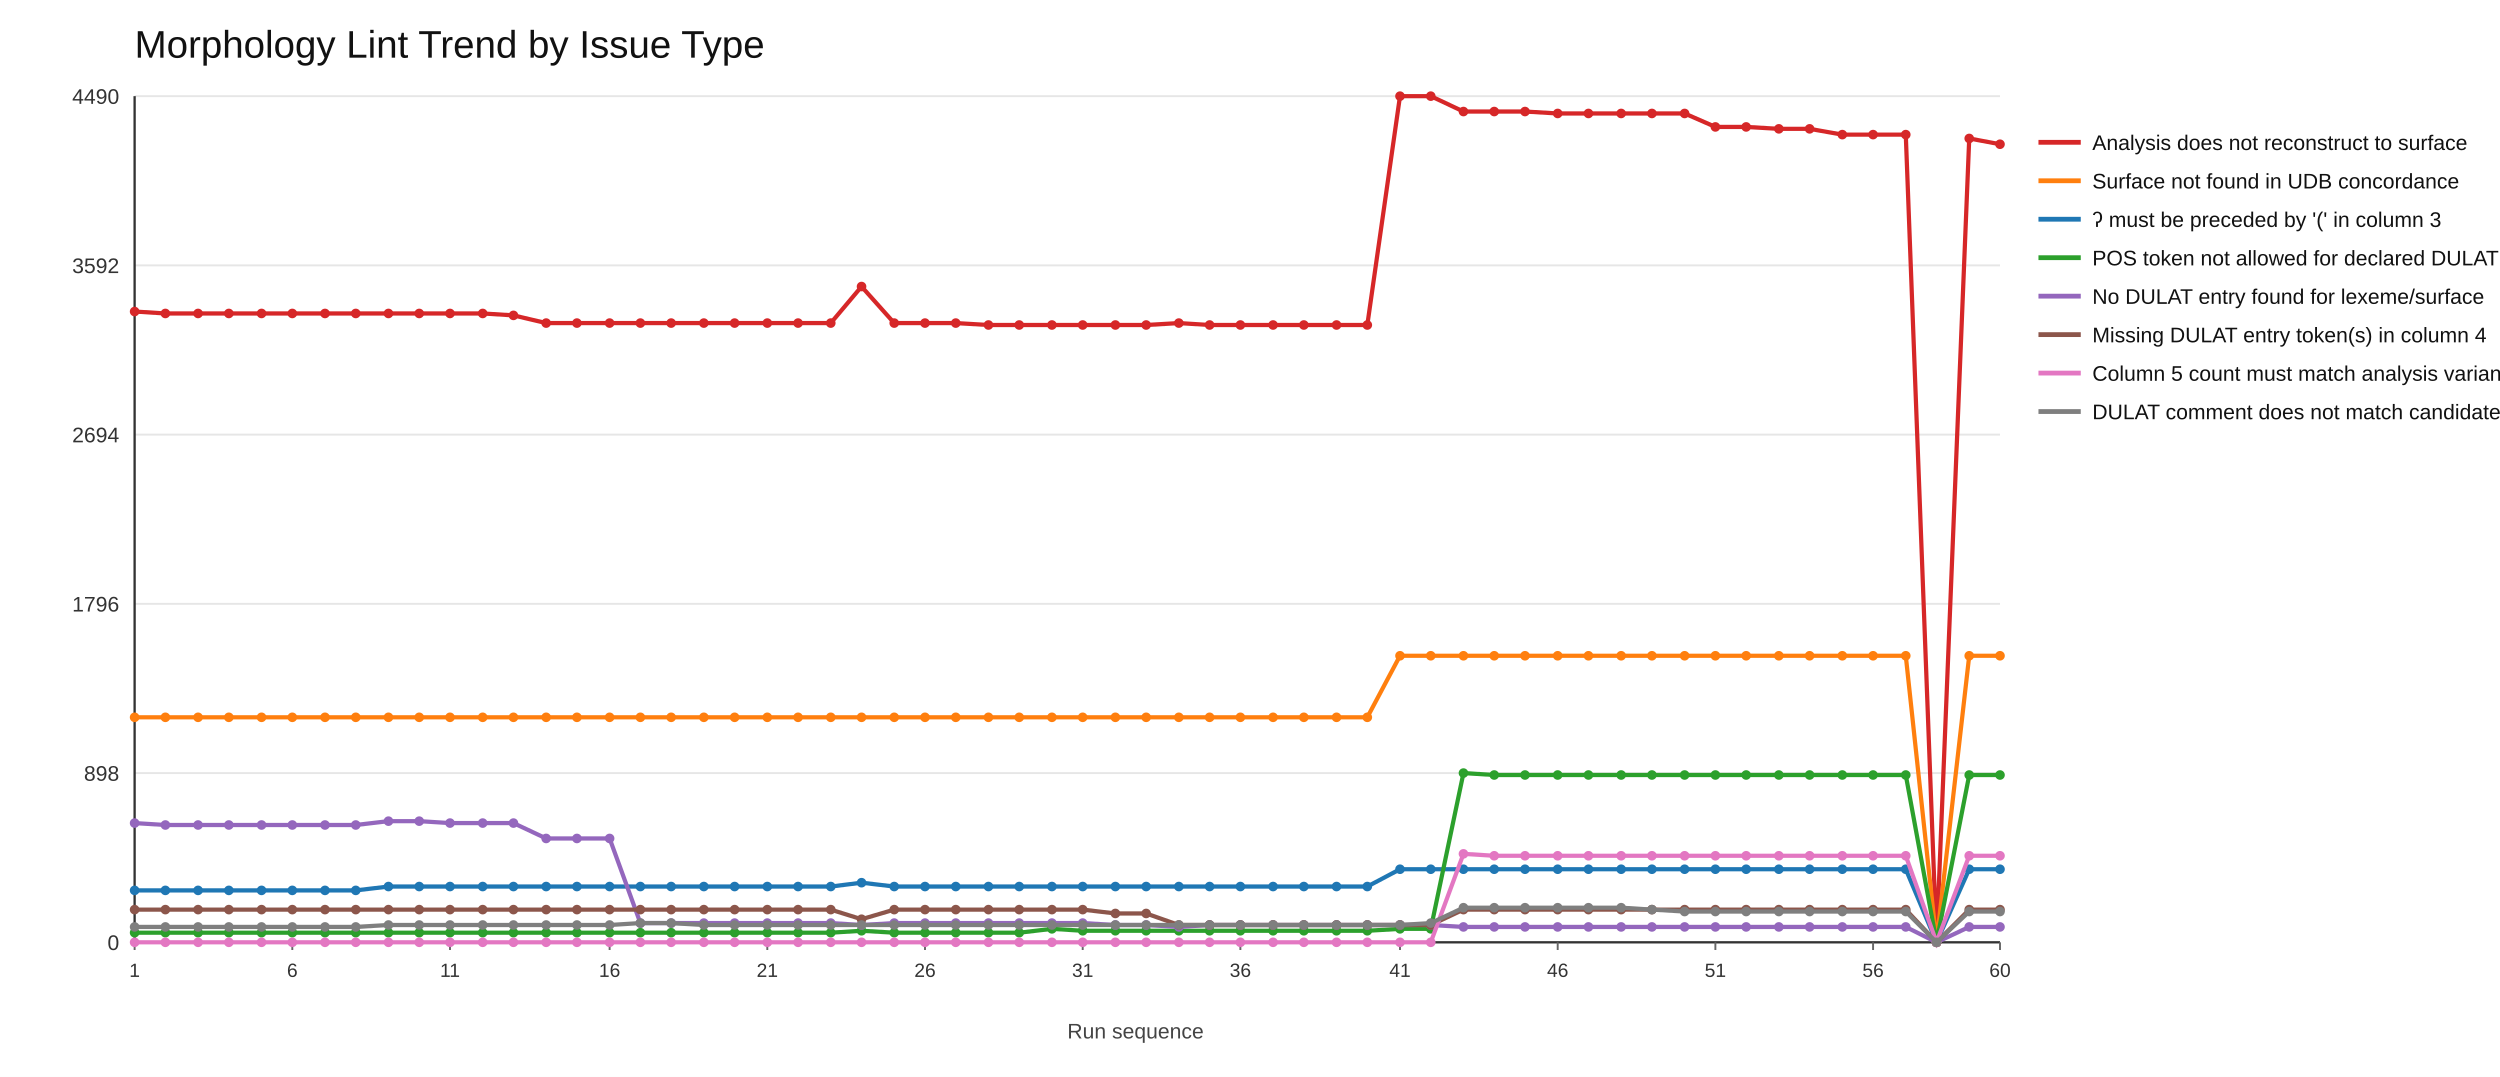
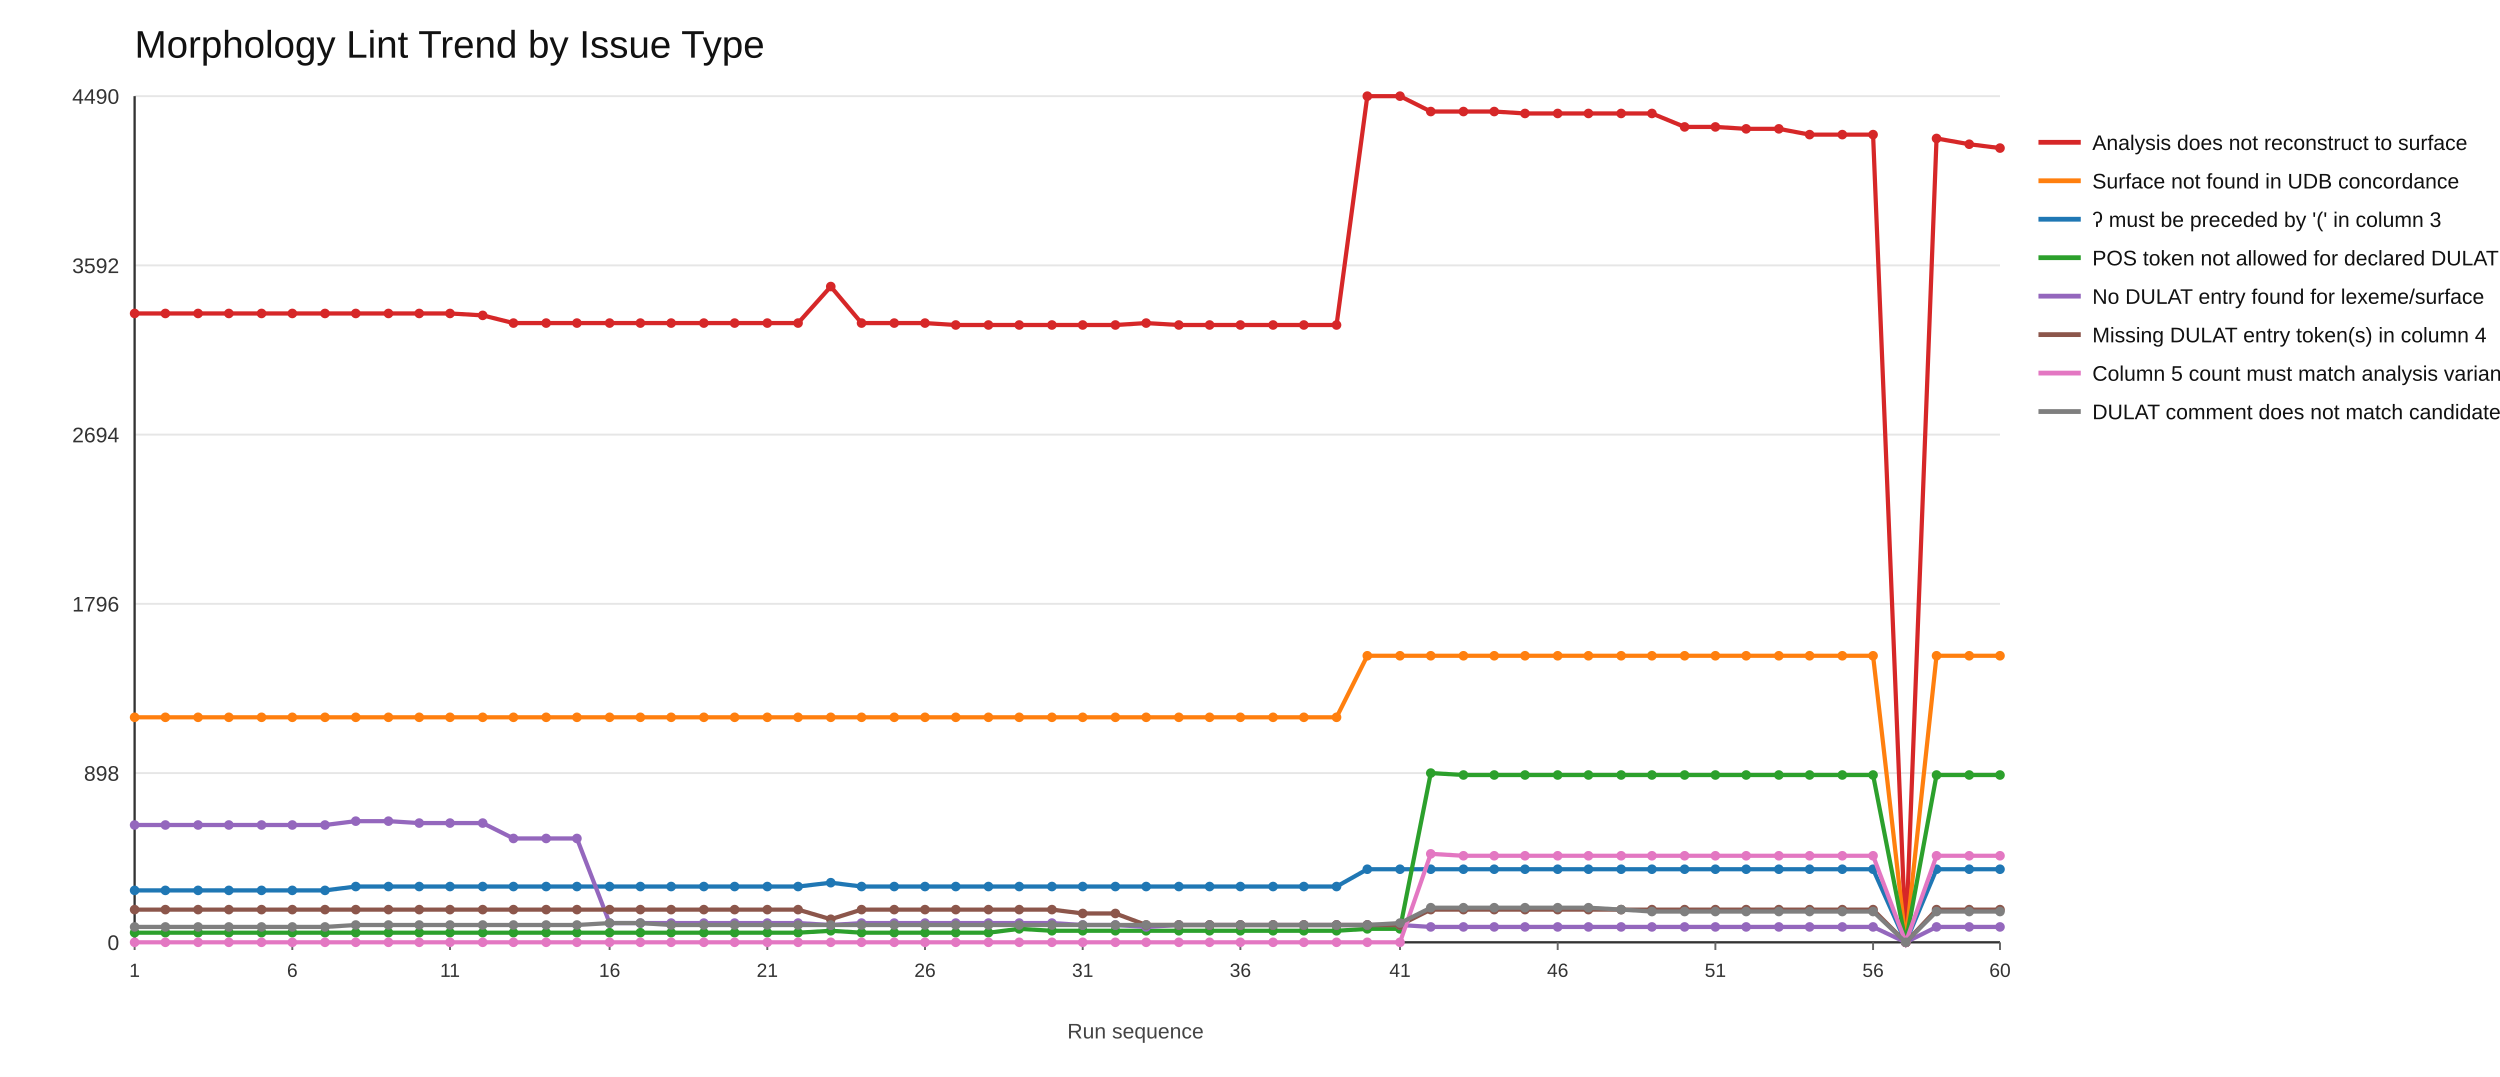
<svg xmlns="http://www.w3.org/2000/svg" width="1300" height="560">
  <rect x="0" y="0" width="1300" height="560" fill="#ffffff" />
  <text x="70" y="30" font-size="20" font-family="Arial" fill="#111">Morphology Lint Trend by Issue Type</text>
  <line x1="70" y1="490" x2="1040" y2="490" stroke="#e6e6e6" stroke-width="1" />
  <text x="62" y="494" font-size="11" font-family="Arial" fill="#333" text-anchor="end">0</text>
  <line x1="70" y1="402" x2="1040" y2="402" stroke="#e6e6e6" stroke-width="1" />
  <text x="62" y="406" font-size="11" font-family="Arial" fill="#333" text-anchor="end">898</text>
  <line x1="70" y1="314" x2="1040" y2="314" stroke="#e6e6e6" stroke-width="1" />
  <text x="62" y="318" font-size="11" font-family="Arial" fill="#333" text-anchor="end">1796</text>
  <line x1="70" y1="226" x2="1040" y2="226" stroke="#e6e6e6" stroke-width="1" />
  <text x="62" y="230" font-size="11" font-family="Arial" fill="#333" text-anchor="end">2694</text>
  <line x1="70" y1="138" x2="1040" y2="138" stroke="#e6e6e6" stroke-width="1" />
  <text x="62" y="142" font-size="11" font-family="Arial" fill="#333" text-anchor="end">3592</text>
  <line x1="70" y1="50" x2="1040" y2="50" stroke="#e6e6e6" stroke-width="1" />
  <text x="62" y="54" font-size="11" font-family="Arial" fill="#333" text-anchor="end">4490</text>
  <line x1="70" y1="490" x2="1040" y2="490" stroke="#333" stroke-width="1.2" />
  <line x1="70" y1="50" x2="70" y2="490" stroke="#333" stroke-width="1.2" />
  <line x1="70" y1="490" x2="70" y2="494" stroke="#666" stroke-width="1" />
  <text x="70" y="508" font-size="10" font-family="Arial" fill="#333" text-anchor="middle">1</text>
  <line x1="152" y1="490" x2="152" y2="494" stroke="#666" stroke-width="1" />
  <text x="152" y="508" font-size="10" font-family="Arial" fill="#333" text-anchor="middle">6</text>
  <line x1="234" y1="490" x2="234" y2="494" stroke="#666" stroke-width="1" />
  <text x="234" y="508" font-size="10" font-family="Arial" fill="#333" text-anchor="middle">11</text>
  <line x1="317" y1="490" x2="317" y2="494" stroke="#666" stroke-width="1" />
  <text x="317" y="508" font-size="10" font-family="Arial" fill="#333" text-anchor="middle">16</text>
  <line x1="399" y1="490" x2="399" y2="494" stroke="#666" stroke-width="1" />
  <text x="399" y="508" font-size="10" font-family="Arial" fill="#333" text-anchor="middle">21</text>
  <line x1="481" y1="490" x2="481" y2="494" stroke="#666" stroke-width="1" />
  <text x="481" y="508" font-size="10" font-family="Arial" fill="#333" text-anchor="middle">26</text>
  <line x1="563" y1="490" x2="563" y2="494" stroke="#666" stroke-width="1" />
  <text x="563" y="508" font-size="10" font-family="Arial" fill="#333" text-anchor="middle">31</text>
  <line x1="645" y1="490" x2="645" y2="494" stroke="#666" stroke-width="1" />
  <text x="645" y="508" font-size="10" font-family="Arial" fill="#333" text-anchor="middle">36</text>
  <line x1="728" y1="490" x2="728" y2="494" stroke="#666" stroke-width="1" />
  <text x="728" y="508" font-size="10" font-family="Arial" fill="#333" text-anchor="middle">41</text>
  <line x1="810" y1="490" x2="810" y2="494" stroke="#666" stroke-width="1" />
  <text x="810" y="508" font-size="10" font-family="Arial" fill="#333" text-anchor="middle">46</text>
  <line x1="892" y1="490" x2="892" y2="494" stroke="#666" stroke-width="1" />
  <text x="892" y="508" font-size="10" font-family="Arial" fill="#333" text-anchor="middle">51</text>
  <line x1="974" y1="490" x2="974" y2="494" stroke="#666" stroke-width="1" />
  <text x="974" y="508" font-size="10" font-family="Arial" fill="#333" text-anchor="middle">56</text>
  <line x1="1040" y1="490" x2="1040" y2="494" stroke="#666" stroke-width="1" />
  <text x="1040" y="508" font-size="10" font-family="Arial" fill="#333" text-anchor="middle">60</text>
-   <polyline fill="none" stroke="#d62728" stroke-width="2.2" points="70,162 86,163 103,163 119,163 136,163 152,163 169,163 185,163 202,163 218,163 234,163 251,163 267,164 284,168 300,168 317,168 333,168 349,168 366,168 382,168 399,168 415,168 432,168 448,149 465,168 481,168 497,168 514,169 530,169 547,169 563,169 580,169 596,169 613,168 629,169 645,169 662,169 678,169 695,169 711,169 728,50 744,50 761,58 777,58 793,58 810,59 826,59 843,59 859,59 876,59 892,66 908,66 925,67 941,67 958,70 974,70 991,70 1007,490 1024,72 1040,75" />
-   <circle cx="70" cy="162" r="2.5" fill="#d62728" />
+   <polyline fill="none" stroke="#d62728" stroke-width="2.2" points="70,163 86,163 103,163 119,163 136,163 152,163 169,163 185,163 202,163 218,163 234,163 251,164 267,168 284,168 300,168 317,168 333,168 349,168 366,168 382,168 399,168 415,168 432,149 448,168 465,168 481,168 497,169 514,169 530,169 547,169 563,169 580,169 596,168 613,169 629,169 645,169 662,169 678,169 695,169 711,50 728,50 744,58 761,58 777,58 793,59 810,59 826,59 843,59 859,59 876,66 892,66 908,67 925,67 941,70 958,70 974,70 991,490 1007,72 1024,75 1040,77" />
+   <circle cx="70" cy="163" r="2.5" fill="#d62728" />
  <circle cx="86" cy="163" r="2.5" fill="#d62728" />
  <circle cx="103" cy="163" r="2.5" fill="#d62728" />
  <circle cx="119" cy="163" r="2.5" fill="#d62728" />
  <circle cx="136" cy="163" r="2.5" fill="#d62728" />
  <circle cx="152" cy="163" r="2.5" fill="#d62728" />
  <circle cx="169" cy="163" r="2.5" fill="#d62728" />
  <circle cx="185" cy="163" r="2.5" fill="#d62728" />
  <circle cx="202" cy="163" r="2.5" fill="#d62728" />
  <circle cx="218" cy="163" r="2.5" fill="#d62728" />
  <circle cx="234" cy="163" r="2.5" fill="#d62728" />
-   <circle cx="251" cy="163" r="2.5" fill="#d62728" />
-   <circle cx="267" cy="164" r="2.5" fill="#d62728" />
+   <circle cx="251" cy="164" r="2.5" fill="#d62728" />
+   <circle cx="267" cy="168" r="2.5" fill="#d62728" />
  <circle cx="284" cy="168" r="2.5" fill="#d62728" />
  <circle cx="300" cy="168" r="2.5" fill="#d62728" />
  <circle cx="317" cy="168" r="2.5" fill="#d62728" />
  <circle cx="333" cy="168" r="2.5" fill="#d62728" />
  <circle cx="349" cy="168" r="2.5" fill="#d62728" />
  <circle cx="366" cy="168" r="2.5" fill="#d62728" />
  <circle cx="382" cy="168" r="2.5" fill="#d62728" />
  <circle cx="399" cy="168" r="2.5" fill="#d62728" />
  <circle cx="415" cy="168" r="2.5" fill="#d62728" />
-   <circle cx="432" cy="168" r="2.5" fill="#d62728" />
-   <circle cx="448" cy="149" r="2.5" fill="#d62728" />
+   <circle cx="432" cy="149" r="2.5" fill="#d62728" />
+   <circle cx="448" cy="168" r="2.5" fill="#d62728" />
  <circle cx="465" cy="168" r="2.5" fill="#d62728" />
  <circle cx="481" cy="168" r="2.5" fill="#d62728" />
-   <circle cx="497" cy="168" r="2.5" fill="#d62728" />
+   <circle cx="497" cy="169" r="2.5" fill="#d62728" />
  <circle cx="514" cy="169" r="2.5" fill="#d62728" />
  <circle cx="530" cy="169" r="2.5" fill="#d62728" />
  <circle cx="547" cy="169" r="2.5" fill="#d62728" />
  <circle cx="563" cy="169" r="2.5" fill="#d62728" />
  <circle cx="580" cy="169" r="2.5" fill="#d62728" />
-   <circle cx="596" cy="169" r="2.5" fill="#d62728" />
-   <circle cx="613" cy="168" r="2.5" fill="#d62728" />
+   <circle cx="596" cy="168" r="2.5" fill="#d62728" />
+   <circle cx="613" cy="169" r="2.5" fill="#d62728" />
  <circle cx="629" cy="169" r="2.5" fill="#d62728" />
  <circle cx="645" cy="169" r="2.5" fill="#d62728" />
  <circle cx="662" cy="169" r="2.5" fill="#d62728" />
  <circle cx="678" cy="169" r="2.5" fill="#d62728" />
  <circle cx="695" cy="169" r="2.5" fill="#d62728" />
-   <circle cx="711" cy="169" r="2.5" fill="#d62728" />
+   <circle cx="711" cy="50" r="2.5" fill="#d62728" />
  <circle cx="728" cy="50" r="2.5" fill="#d62728" />
-   <circle cx="744" cy="50" r="2.5" fill="#d62728" />
+   <circle cx="744" cy="58" r="2.5" fill="#d62728" />
  <circle cx="761" cy="58" r="2.5" fill="#d62728" />
  <circle cx="777" cy="58" r="2.5" fill="#d62728" />
-   <circle cx="793" cy="58" r="2.5" fill="#d62728" />
+   <circle cx="793" cy="59" r="2.5" fill="#d62728" />
  <circle cx="810" cy="59" r="2.5" fill="#d62728" />
  <circle cx="826" cy="59" r="2.5" fill="#d62728" />
  <circle cx="843" cy="59" r="2.5" fill="#d62728" />
  <circle cx="859" cy="59" r="2.5" fill="#d62728" />
-   <circle cx="876" cy="59" r="2.5" fill="#d62728" />
+   <circle cx="876" cy="66" r="2.5" fill="#d62728" />
  <circle cx="892" cy="66" r="2.5" fill="#d62728" />
-   <circle cx="908" cy="66" r="2.5" fill="#d62728" />
+   <circle cx="908" cy="67" r="2.5" fill="#d62728" />
  <circle cx="925" cy="67" r="2.5" fill="#d62728" />
-   <circle cx="941" cy="67" r="2.5" fill="#d62728" />
+   <circle cx="941" cy="70" r="2.5" fill="#d62728" />
  <circle cx="958" cy="70" r="2.5" fill="#d62728" />
  <circle cx="974" cy="70" r="2.5" fill="#d62728" />
-   <circle cx="991" cy="70" r="2.5" fill="#d62728" />
-   <circle cx="1007" cy="490" r="2.5" fill="#d62728" />
-   <circle cx="1024" cy="72" r="2.5" fill="#d62728" />
-   <circle cx="1040" cy="75" r="2.5" fill="#d62728" />
+   <circle cx="991" cy="490" r="2.5" fill="#d62728" />
+   <circle cx="1007" cy="72" r="2.5" fill="#d62728" />
+   <circle cx="1024" cy="75" r="2.5" fill="#d62728" />
+   <circle cx="1040" cy="77" r="2.5" fill="#d62728" />
  <line x1="1060" y1="74" x2="1082" y2="74" stroke="#d62728" stroke-width="2.5" />
  <text x="1088" y="78" font-size="11" font-family="Arial" fill="#111">Analysis does not reconstruct to surface</text>
-   <polyline fill="none" stroke="#ff7f0e" stroke-width="2.2" points="70,373 86,373 103,373 119,373 136,373 152,373 169,373 185,373 202,373 218,373 234,373 251,373 267,373 284,373 300,373 317,373 333,373 349,373 366,373 382,373 399,373 415,373 432,373 448,373 465,373 481,373 497,373 514,373 530,373 547,373 563,373 580,373 596,373 613,373 629,373 645,373 662,373 678,373 695,373 711,373 728,341 744,341 761,341 777,341 793,341 810,341 826,341 843,341 859,341 876,341 892,341 908,341 925,341 941,341 958,341 974,341 991,341 1007,490 1024,341 1040,341" />
+   <polyline fill="none" stroke="#ff7f0e" stroke-width="2.2" points="70,373 86,373 103,373 119,373 136,373 152,373 169,373 185,373 202,373 218,373 234,373 251,373 267,373 284,373 300,373 317,373 333,373 349,373 366,373 382,373 399,373 415,373 432,373 448,373 465,373 481,373 497,373 514,373 530,373 547,373 563,373 580,373 596,373 613,373 629,373 645,373 662,373 678,373 695,373 711,341 728,341 744,341 761,341 777,341 793,341 810,341 826,341 843,341 859,341 876,341 892,341 908,341 925,341 941,341 958,341 974,341 991,490 1007,341 1024,341 1040,341" />
  <circle cx="70" cy="373" r="2.5" fill="#ff7f0e" />
  <circle cx="86" cy="373" r="2.5" fill="#ff7f0e" />
  <circle cx="103" cy="373" r="2.5" fill="#ff7f0e" />
  <circle cx="119" cy="373" r="2.5" fill="#ff7f0e" />
  <circle cx="136" cy="373" r="2.5" fill="#ff7f0e" />
  <circle cx="152" cy="373" r="2.5" fill="#ff7f0e" />
  <circle cx="169" cy="373" r="2.5" fill="#ff7f0e" />
  <circle cx="185" cy="373" r="2.5" fill="#ff7f0e" />
  <circle cx="202" cy="373" r="2.5" fill="#ff7f0e" />
  <circle cx="218" cy="373" r="2.5" fill="#ff7f0e" />
  <circle cx="234" cy="373" r="2.5" fill="#ff7f0e" />
  <circle cx="251" cy="373" r="2.5" fill="#ff7f0e" />
  <circle cx="267" cy="373" r="2.5" fill="#ff7f0e" />
  <circle cx="284" cy="373" r="2.5" fill="#ff7f0e" />
  <circle cx="300" cy="373" r="2.5" fill="#ff7f0e" />
  <circle cx="317" cy="373" r="2.5" fill="#ff7f0e" />
  <circle cx="333" cy="373" r="2.5" fill="#ff7f0e" />
  <circle cx="349" cy="373" r="2.5" fill="#ff7f0e" />
  <circle cx="366" cy="373" r="2.5" fill="#ff7f0e" />
  <circle cx="382" cy="373" r="2.5" fill="#ff7f0e" />
  <circle cx="399" cy="373" r="2.5" fill="#ff7f0e" />
  <circle cx="415" cy="373" r="2.5" fill="#ff7f0e" />
  <circle cx="432" cy="373" r="2.5" fill="#ff7f0e" />
  <circle cx="448" cy="373" r="2.5" fill="#ff7f0e" />
  <circle cx="465" cy="373" r="2.5" fill="#ff7f0e" />
  <circle cx="481" cy="373" r="2.5" fill="#ff7f0e" />
  <circle cx="497" cy="373" r="2.5" fill="#ff7f0e" />
  <circle cx="514" cy="373" r="2.5" fill="#ff7f0e" />
  <circle cx="530" cy="373" r="2.5" fill="#ff7f0e" />
  <circle cx="547" cy="373" r="2.5" fill="#ff7f0e" />
  <circle cx="563" cy="373" r="2.5" fill="#ff7f0e" />
  <circle cx="580" cy="373" r="2.5" fill="#ff7f0e" />
  <circle cx="596" cy="373" r="2.5" fill="#ff7f0e" />
  <circle cx="613" cy="373" r="2.5" fill="#ff7f0e" />
  <circle cx="629" cy="373" r="2.5" fill="#ff7f0e" />
  <circle cx="645" cy="373" r="2.5" fill="#ff7f0e" />
  <circle cx="662" cy="373" r="2.5" fill="#ff7f0e" />
  <circle cx="678" cy="373" r="2.5" fill="#ff7f0e" />
  <circle cx="695" cy="373" r="2.5" fill="#ff7f0e" />
-   <circle cx="711" cy="373" r="2.5" fill="#ff7f0e" />
+   <circle cx="711" cy="341" r="2.5" fill="#ff7f0e" />
  <circle cx="728" cy="341" r="2.5" fill="#ff7f0e" />
  <circle cx="744" cy="341" r="2.5" fill="#ff7f0e" />
  <circle cx="761" cy="341" r="2.5" fill="#ff7f0e" />
  <circle cx="777" cy="341" r="2.5" fill="#ff7f0e" />
  <circle cx="793" cy="341" r="2.5" fill="#ff7f0e" />
  <circle cx="810" cy="341" r="2.5" fill="#ff7f0e" />
  <circle cx="826" cy="341" r="2.5" fill="#ff7f0e" />
  <circle cx="843" cy="341" r="2.5" fill="#ff7f0e" />
  <circle cx="859" cy="341" r="2.5" fill="#ff7f0e" />
  <circle cx="876" cy="341" r="2.5" fill="#ff7f0e" />
  <circle cx="892" cy="341" r="2.5" fill="#ff7f0e" />
  <circle cx="908" cy="341" r="2.5" fill="#ff7f0e" />
  <circle cx="925" cy="341" r="2.5" fill="#ff7f0e" />
  <circle cx="941" cy="341" r="2.5" fill="#ff7f0e" />
  <circle cx="958" cy="341" r="2.5" fill="#ff7f0e" />
  <circle cx="974" cy="341" r="2.5" fill="#ff7f0e" />
-   <circle cx="991" cy="341" r="2.5" fill="#ff7f0e" />
-   <circle cx="1007" cy="490" r="2.5" fill="#ff7f0e" />
+   <circle cx="991" cy="490" r="2.5" fill="#ff7f0e" />
+   <circle cx="1007" cy="341" r="2.5" fill="#ff7f0e" />
  <circle cx="1024" cy="341" r="2.5" fill="#ff7f0e" />
  <circle cx="1040" cy="341" r="2.5" fill="#ff7f0e" />
  <line x1="1060" y1="94" x2="1082" y2="94" stroke="#ff7f0e" stroke-width="2.5" />
  <text x="1088" y="98" font-size="11" font-family="Arial" fill="#111">Surface not found in UDB concordance</text>
-   <polyline fill="none" stroke="#1f77b4" stroke-width="2.2" points="70,463 86,463 103,463 119,463 136,463 152,463 169,463 185,463 202,461 218,461 234,461 251,461 267,461 284,461 300,461 317,461 333,461 349,461 366,461 382,461 399,461 415,461 432,461 448,459 465,461 481,461 497,461 514,461 530,461 547,461 563,461 580,461 596,461 613,461 629,461 645,461 662,461 678,461 695,461 711,461 728,452 744,452 761,452 777,452 793,452 810,452 826,452 843,452 859,452 876,452 892,452 908,452 925,452 941,452 958,452 974,452 991,452 1007,490 1024,452 1040,452" />
+   <polyline fill="none" stroke="#1f77b4" stroke-width="2.2" points="70,463 86,463 103,463 119,463 136,463 152,463 169,463 185,461 202,461 218,461 234,461 251,461 267,461 284,461 300,461 317,461 333,461 349,461 366,461 382,461 399,461 415,461 432,459 448,461 465,461 481,461 497,461 514,461 530,461 547,461 563,461 580,461 596,461 613,461 629,461 645,461 662,461 678,461 695,461 711,452 728,452 744,452 761,452 777,452 793,452 810,452 826,452 843,452 859,452 876,452 892,452 908,452 925,452 941,452 958,452 974,452 991,490 1007,452 1024,452 1040,452" />
  <circle cx="70" cy="463" r="2.5" fill="#1f77b4" />
  <circle cx="86" cy="463" r="2.5" fill="#1f77b4" />
  <circle cx="103" cy="463" r="2.5" fill="#1f77b4" />
  <circle cx="119" cy="463" r="2.5" fill="#1f77b4" />
  <circle cx="136" cy="463" r="2.5" fill="#1f77b4" />
  <circle cx="152" cy="463" r="2.5" fill="#1f77b4" />
  <circle cx="169" cy="463" r="2.5" fill="#1f77b4" />
-   <circle cx="185" cy="463" r="2.5" fill="#1f77b4" />
+   <circle cx="185" cy="461" r="2.5" fill="#1f77b4" />
  <circle cx="202" cy="461" r="2.5" fill="#1f77b4" />
  <circle cx="218" cy="461" r="2.5" fill="#1f77b4" />
  <circle cx="234" cy="461" r="2.5" fill="#1f77b4" />
  <circle cx="251" cy="461" r="2.5" fill="#1f77b4" />
  <circle cx="267" cy="461" r="2.5" fill="#1f77b4" />
  <circle cx="284" cy="461" r="2.5" fill="#1f77b4" />
  <circle cx="300" cy="461" r="2.5" fill="#1f77b4" />
  <circle cx="317" cy="461" r="2.5" fill="#1f77b4" />
  <circle cx="333" cy="461" r="2.5" fill="#1f77b4" />
  <circle cx="349" cy="461" r="2.5" fill="#1f77b4" />
  <circle cx="366" cy="461" r="2.5" fill="#1f77b4" />
  <circle cx="382" cy="461" r="2.5" fill="#1f77b4" />
  <circle cx="399" cy="461" r="2.5" fill="#1f77b4" />
  <circle cx="415" cy="461" r="2.5" fill="#1f77b4" />
-   <circle cx="432" cy="461" r="2.5" fill="#1f77b4" />
-   <circle cx="448" cy="459" r="2.5" fill="#1f77b4" />
+   <circle cx="432" cy="459" r="2.5" fill="#1f77b4" />
+   <circle cx="448" cy="461" r="2.5" fill="#1f77b4" />
  <circle cx="465" cy="461" r="2.5" fill="#1f77b4" />
  <circle cx="481" cy="461" r="2.5" fill="#1f77b4" />
  <circle cx="497" cy="461" r="2.5" fill="#1f77b4" />
  <circle cx="514" cy="461" r="2.5" fill="#1f77b4" />
  <circle cx="530" cy="461" r="2.5" fill="#1f77b4" />
  <circle cx="547" cy="461" r="2.5" fill="#1f77b4" />
  <circle cx="563" cy="461" r="2.5" fill="#1f77b4" />
  <circle cx="580" cy="461" r="2.5" fill="#1f77b4" />
  <circle cx="596" cy="461" r="2.5" fill="#1f77b4" />
  <circle cx="613" cy="461" r="2.5" fill="#1f77b4" />
  <circle cx="629" cy="461" r="2.5" fill="#1f77b4" />
  <circle cx="645" cy="461" r="2.5" fill="#1f77b4" />
  <circle cx="662" cy="461" r="2.5" fill="#1f77b4" />
  <circle cx="678" cy="461" r="2.5" fill="#1f77b4" />
  <circle cx="695" cy="461" r="2.5" fill="#1f77b4" />
-   <circle cx="711" cy="461" r="2.5" fill="#1f77b4" />
+   <circle cx="711" cy="452" r="2.5" fill="#1f77b4" />
  <circle cx="728" cy="452" r="2.5" fill="#1f77b4" />
  <circle cx="744" cy="452" r="2.5" fill="#1f77b4" />
  <circle cx="761" cy="452" r="2.5" fill="#1f77b4" />
  <circle cx="777" cy="452" r="2.5" fill="#1f77b4" />
  <circle cx="793" cy="452" r="2.5" fill="#1f77b4" />
  <circle cx="810" cy="452" r="2.5" fill="#1f77b4" />
  <circle cx="826" cy="452" r="2.5" fill="#1f77b4" />
  <circle cx="843" cy="452" r="2.5" fill="#1f77b4" />
  <circle cx="859" cy="452" r="2.5" fill="#1f77b4" />
  <circle cx="876" cy="452" r="2.5" fill="#1f77b4" />
  <circle cx="892" cy="452" r="2.5" fill="#1f77b4" />
  <circle cx="908" cy="452" r="2.5" fill="#1f77b4" />
  <circle cx="925" cy="452" r="2.5" fill="#1f77b4" />
  <circle cx="941" cy="452" r="2.5" fill="#1f77b4" />
  <circle cx="958" cy="452" r="2.5" fill="#1f77b4" />
  <circle cx="974" cy="452" r="2.5" fill="#1f77b4" />
-   <circle cx="991" cy="452" r="2.5" fill="#1f77b4" />
-   <circle cx="1007" cy="490" r="2.5" fill="#1f77b4" />
+   <circle cx="991" cy="490" r="2.5" fill="#1f77b4" />
+   <circle cx="1007" cy="452" r="2.5" fill="#1f77b4" />
  <circle cx="1024" cy="452" r="2.5" fill="#1f77b4" />
  <circle cx="1040" cy="452" r="2.5" fill="#1f77b4" />
  <line x1="1060" y1="114" x2="1082" y2="114" stroke="#1f77b4" stroke-width="2.5" />
  <text x="1088" y="118" font-size="11" font-family="Arial" fill="#111">ʔ must be preceded by '(' in column 3</text>
-   <polyline fill="none" stroke="#2ca02c" stroke-width="2.2" points="70,485 86,485 103,485 119,485 136,485 152,485 169,485 185,485 202,485 218,485 234,485 251,485 267,485 284,485 300,485 317,485 333,485 349,485 366,485 382,485 399,485 415,485 432,485 448,484 465,485 481,485 497,485 514,485 530,485 547,483 563,484 580,484 596,484 613,484 629,484 645,484 662,484 678,484 695,484 711,484 728,483 744,483 761,402 777,403 793,403 810,403 826,403 843,403 859,403 876,403 892,403 908,403 925,403 941,403 958,403 974,403 991,403 1007,490 1024,403 1040,403" />
+   <polyline fill="none" stroke="#2ca02c" stroke-width="2.2" points="70,485 86,485 103,485 119,485 136,485 152,485 169,485 185,485 202,485 218,485 234,485 251,485 267,485 284,485 300,485 317,485 333,485 349,485 366,485 382,485 399,485 415,485 432,484 448,485 465,485 481,485 497,485 514,485 530,483 547,484 563,484 580,484 596,484 613,484 629,484 645,484 662,484 678,484 695,484 711,483 728,483 744,402 761,403 777,403 793,403 810,403 826,403 843,403 859,403 876,403 892,403 908,403 925,403 941,403 958,403 974,403 991,490 1007,403 1024,403 1040,403" />
  <circle cx="70" cy="485" r="2.5" fill="#2ca02c" />
  <circle cx="86" cy="485" r="2.5" fill="#2ca02c" />
  <circle cx="103" cy="485" r="2.5" fill="#2ca02c" />
  <circle cx="119" cy="485" r="2.5" fill="#2ca02c" />
  <circle cx="136" cy="485" r="2.5" fill="#2ca02c" />
  <circle cx="152" cy="485" r="2.5" fill="#2ca02c" />
  <circle cx="169" cy="485" r="2.5" fill="#2ca02c" />
  <circle cx="185" cy="485" r="2.5" fill="#2ca02c" />
  <circle cx="202" cy="485" r="2.5" fill="#2ca02c" />
  <circle cx="218" cy="485" r="2.5" fill="#2ca02c" />
  <circle cx="234" cy="485" r="2.5" fill="#2ca02c" />
  <circle cx="251" cy="485" r="2.5" fill="#2ca02c" />
  <circle cx="267" cy="485" r="2.5" fill="#2ca02c" />
  <circle cx="284" cy="485" r="2.5" fill="#2ca02c" />
  <circle cx="300" cy="485" r="2.5" fill="#2ca02c" />
  <circle cx="317" cy="485" r="2.5" fill="#2ca02c" />
  <circle cx="333" cy="485" r="2.5" fill="#2ca02c" />
  <circle cx="349" cy="485" r="2.5" fill="#2ca02c" />
  <circle cx="366" cy="485" r="2.5" fill="#2ca02c" />
  <circle cx="382" cy="485" r="2.5" fill="#2ca02c" />
  <circle cx="399" cy="485" r="2.5" fill="#2ca02c" />
  <circle cx="415" cy="485" r="2.5" fill="#2ca02c" />
-   <circle cx="432" cy="485" r="2.5" fill="#2ca02c" />
-   <circle cx="448" cy="484" r="2.5" fill="#2ca02c" />
+   <circle cx="432" cy="484" r="2.5" fill="#2ca02c" />
+   <circle cx="448" cy="485" r="2.5" fill="#2ca02c" />
  <circle cx="465" cy="485" r="2.5" fill="#2ca02c" />
  <circle cx="481" cy="485" r="2.5" fill="#2ca02c" />
  <circle cx="497" cy="485" r="2.5" fill="#2ca02c" />
  <circle cx="514" cy="485" r="2.5" fill="#2ca02c" />
-   <circle cx="530" cy="485" r="2.5" fill="#2ca02c" />
-   <circle cx="547" cy="483" r="2.5" fill="#2ca02c" />
+   <circle cx="530" cy="483" r="2.5" fill="#2ca02c" />
+   <circle cx="547" cy="484" r="2.5" fill="#2ca02c" />
  <circle cx="563" cy="484" r="2.5" fill="#2ca02c" />
  <circle cx="580" cy="484" r="2.5" fill="#2ca02c" />
  <circle cx="596" cy="484" r="2.5" fill="#2ca02c" />
  <circle cx="613" cy="484" r="2.5" fill="#2ca02c" />
  <circle cx="629" cy="484" r="2.5" fill="#2ca02c" />
  <circle cx="645" cy="484" r="2.5" fill="#2ca02c" />
  <circle cx="662" cy="484" r="2.5" fill="#2ca02c" />
  <circle cx="678" cy="484" r="2.5" fill="#2ca02c" />
  <circle cx="695" cy="484" r="2.5" fill="#2ca02c" />
-   <circle cx="711" cy="484" r="2.5" fill="#2ca02c" />
+   <circle cx="711" cy="483" r="2.5" fill="#2ca02c" />
  <circle cx="728" cy="483" r="2.5" fill="#2ca02c" />
-   <circle cx="744" cy="483" r="2.5" fill="#2ca02c" />
-   <circle cx="761" cy="402" r="2.5" fill="#2ca02c" />
+   <circle cx="744" cy="402" r="2.5" fill="#2ca02c" />
+   <circle cx="761" cy="403" r="2.5" fill="#2ca02c" />
  <circle cx="777" cy="403" r="2.5" fill="#2ca02c" />
  <circle cx="793" cy="403" r="2.5" fill="#2ca02c" />
  <circle cx="810" cy="403" r="2.5" fill="#2ca02c" />
  <circle cx="826" cy="403" r="2.5" fill="#2ca02c" />
  <circle cx="843" cy="403" r="2.5" fill="#2ca02c" />
  <circle cx="859" cy="403" r="2.5" fill="#2ca02c" />
  <circle cx="876" cy="403" r="2.5" fill="#2ca02c" />
  <circle cx="892" cy="403" r="2.5" fill="#2ca02c" />
  <circle cx="908" cy="403" r="2.5" fill="#2ca02c" />
  <circle cx="925" cy="403" r="2.5" fill="#2ca02c" />
  <circle cx="941" cy="403" r="2.5" fill="#2ca02c" />
  <circle cx="958" cy="403" r="2.5" fill="#2ca02c" />
  <circle cx="974" cy="403" r="2.5" fill="#2ca02c" />
-   <circle cx="991" cy="403" r="2.5" fill="#2ca02c" />
-   <circle cx="1007" cy="490" r="2.5" fill="#2ca02c" />
+   <circle cx="991" cy="490" r="2.5" fill="#2ca02c" />
+   <circle cx="1007" cy="403" r="2.5" fill="#2ca02c" />
  <circle cx="1024" cy="403" r="2.5" fill="#2ca02c" />
  <circle cx="1040" cy="403" r="2.5" fill="#2ca02c" />
  <line x1="1060" y1="134" x2="1082" y2="134" stroke="#2ca02c" stroke-width="2.5" />
  <text x="1088" y="138" font-size="11" font-family="Arial" fill="#111">POS token not allowed for declared DULAT entry</text>
-   <polyline fill="none" stroke="#9467bd" stroke-width="2.2" points="70,428 86,429 103,429 119,429 136,429 152,429 169,429 185,429 202,427 218,427 234,428 251,428 267,428 284,436 300,436 317,436 333,480 349,480 366,480 382,480 399,480 415,480 432,480 448,481 465,480 481,480 497,480 514,480 530,480 547,480 563,480 580,481 596,481 613,482 629,481 645,481 662,481 678,481 695,481 711,481 728,481 744,481 761,482 777,482 793,482 810,482 826,482 843,482 859,482 876,482 892,482 908,482 925,482 941,482 958,482 974,482 991,482 1007,490 1024,482 1040,482" />
-   <circle cx="70" cy="428" r="2.5" fill="#9467bd" />
+   <polyline fill="none" stroke="#9467bd" stroke-width="2.2" points="70,429 86,429 103,429 119,429 136,429 152,429 169,429 185,427 202,427 218,428 234,428 251,428 267,436 284,436 300,436 317,480 333,480 349,480 366,480 382,480 399,480 415,480 432,481 448,480 465,480 481,480 497,480 514,480 530,480 547,480 563,481 580,481 596,482 613,481 629,481 645,481 662,481 678,481 695,481 711,481 728,481 744,482 761,482 777,482 793,482 810,482 826,482 843,482 859,482 876,482 892,482 908,482 925,482 941,482 958,482 974,482 991,490 1007,482 1024,482 1040,482" />
+   <circle cx="70" cy="429" r="2.5" fill="#9467bd" />
  <circle cx="86" cy="429" r="2.5" fill="#9467bd" />
  <circle cx="103" cy="429" r="2.5" fill="#9467bd" />
  <circle cx="119" cy="429" r="2.5" fill="#9467bd" />
  <circle cx="136" cy="429" r="2.5" fill="#9467bd" />
  <circle cx="152" cy="429" r="2.5" fill="#9467bd" />
  <circle cx="169" cy="429" r="2.5" fill="#9467bd" />
-   <circle cx="185" cy="429" r="2.5" fill="#9467bd" />
+   <circle cx="185" cy="427" r="2.5" fill="#9467bd" />
  <circle cx="202" cy="427" r="2.5" fill="#9467bd" />
-   <circle cx="218" cy="427" r="2.5" fill="#9467bd" />
+   <circle cx="218" cy="428" r="2.5" fill="#9467bd" />
  <circle cx="234" cy="428" r="2.5" fill="#9467bd" />
  <circle cx="251" cy="428" r="2.5" fill="#9467bd" />
-   <circle cx="267" cy="428" r="2.5" fill="#9467bd" />
+   <circle cx="267" cy="436" r="2.5" fill="#9467bd" />
  <circle cx="284" cy="436" r="2.5" fill="#9467bd" />
  <circle cx="300" cy="436" r="2.5" fill="#9467bd" />
-   <circle cx="317" cy="436" r="2.5" fill="#9467bd" />
+   <circle cx="317" cy="480" r="2.5" fill="#9467bd" />
  <circle cx="333" cy="480" r="2.5" fill="#9467bd" />
  <circle cx="349" cy="480" r="2.5" fill="#9467bd" />
  <circle cx="366" cy="480" r="2.5" fill="#9467bd" />
  <circle cx="382" cy="480" r="2.5" fill="#9467bd" />
  <circle cx="399" cy="480" r="2.5" fill="#9467bd" />
  <circle cx="415" cy="480" r="2.5" fill="#9467bd" />
-   <circle cx="432" cy="480" r="2.5" fill="#9467bd" />
-   <circle cx="448" cy="481" r="2.5" fill="#9467bd" />
+   <circle cx="432" cy="481" r="2.5" fill="#9467bd" />
+   <circle cx="448" cy="480" r="2.5" fill="#9467bd" />
  <circle cx="465" cy="480" r="2.5" fill="#9467bd" />
  <circle cx="481" cy="480" r="2.5" fill="#9467bd" />
  <circle cx="497" cy="480" r="2.5" fill="#9467bd" />
  <circle cx="514" cy="480" r="2.5" fill="#9467bd" />
  <circle cx="530" cy="480" r="2.5" fill="#9467bd" />
  <circle cx="547" cy="480" r="2.5" fill="#9467bd" />
-   <circle cx="563" cy="480" r="2.5" fill="#9467bd" />
+   <circle cx="563" cy="481" r="2.5" fill="#9467bd" />
  <circle cx="580" cy="481" r="2.5" fill="#9467bd" />
-   <circle cx="596" cy="481" r="2.5" fill="#9467bd" />
-   <circle cx="613" cy="482" r="2.5" fill="#9467bd" />
+   <circle cx="596" cy="482" r="2.5" fill="#9467bd" />
+   <circle cx="613" cy="481" r="2.5" fill="#9467bd" />
  <circle cx="629" cy="481" r="2.5" fill="#9467bd" />
  <circle cx="645" cy="481" r="2.5" fill="#9467bd" />
  <circle cx="662" cy="481" r="2.5" fill="#9467bd" />
  <circle cx="678" cy="481" r="2.5" fill="#9467bd" />
  <circle cx="695" cy="481" r="2.5" fill="#9467bd" />
  <circle cx="711" cy="481" r="2.5" fill="#9467bd" />
  <circle cx="728" cy="481" r="2.5" fill="#9467bd" />
-   <circle cx="744" cy="481" r="2.5" fill="#9467bd" />
+   <circle cx="744" cy="482" r="2.5" fill="#9467bd" />
  <circle cx="761" cy="482" r="2.5" fill="#9467bd" />
  <circle cx="777" cy="482" r="2.5" fill="#9467bd" />
  <circle cx="793" cy="482" r="2.5" fill="#9467bd" />
  <circle cx="810" cy="482" r="2.5" fill="#9467bd" />
  <circle cx="826" cy="482" r="2.5" fill="#9467bd" />
  <circle cx="843" cy="482" r="2.5" fill="#9467bd" />
  <circle cx="859" cy="482" r="2.5" fill="#9467bd" />
  <circle cx="876" cy="482" r="2.5" fill="#9467bd" />
  <circle cx="892" cy="482" r="2.5" fill="#9467bd" />
  <circle cx="908" cy="482" r="2.5" fill="#9467bd" />
  <circle cx="925" cy="482" r="2.5" fill="#9467bd" />
  <circle cx="941" cy="482" r="2.5" fill="#9467bd" />
  <circle cx="958" cy="482" r="2.5" fill="#9467bd" />
  <circle cx="974" cy="482" r="2.5" fill="#9467bd" />
-   <circle cx="991" cy="482" r="2.5" fill="#9467bd" />
-   <circle cx="1007" cy="490" r="2.5" fill="#9467bd" />
+   <circle cx="991" cy="490" r="2.5" fill="#9467bd" />
+   <circle cx="1007" cy="482" r="2.5" fill="#9467bd" />
  <circle cx="1024" cy="482" r="2.5" fill="#9467bd" />
  <circle cx="1040" cy="482" r="2.5" fill="#9467bd" />
  <line x1="1060" y1="154" x2="1082" y2="154" stroke="#9467bd" stroke-width="2.5" />
  <text x="1088" y="158" font-size="11" font-family="Arial" fill="#111">No DULAT entry found for lexeme/surface</text>
-   <polyline fill="none" stroke="#8c564b" stroke-width="2.2" points="70,473 86,473 103,473 119,473 136,473 152,473 169,473 185,473 202,473 218,473 234,473 251,473 267,473 284,473 300,473 317,473 333,473 349,473 366,473 382,473 399,473 415,473 432,473 448,478 465,473 481,473 497,473 514,473 530,473 547,473 563,473 580,475 596,475 613,481 629,481 645,481 662,481 678,481 695,481 711,481 728,481 744,481 761,473 777,473 793,473 810,473 826,473 843,473 859,473 876,473 892,473 908,473 925,473 941,473 958,473 974,473 991,473 1007,490 1024,473 1040,473" />
+   <polyline fill="none" stroke="#8c564b" stroke-width="2.2" points="70,473 86,473 103,473 119,473 136,473 152,473 169,473 185,473 202,473 218,473 234,473 251,473 267,473 284,473 300,473 317,473 333,473 349,473 366,473 382,473 399,473 415,473 432,478 448,473 465,473 481,473 497,473 514,473 530,473 547,473 563,475 580,475 596,481 613,481 629,481 645,481 662,481 678,481 695,481 711,481 728,481 744,473 761,473 777,473 793,473 810,473 826,473 843,473 859,473 876,473 892,473 908,473 925,473 941,473 958,473 974,473 991,490 1007,473 1024,473 1040,473" />
  <circle cx="70" cy="473" r="2.5" fill="#8c564b" />
  <circle cx="86" cy="473" r="2.5" fill="#8c564b" />
  <circle cx="103" cy="473" r="2.5" fill="#8c564b" />
  <circle cx="119" cy="473" r="2.5" fill="#8c564b" />
  <circle cx="136" cy="473" r="2.5" fill="#8c564b" />
  <circle cx="152" cy="473" r="2.5" fill="#8c564b" />
  <circle cx="169" cy="473" r="2.5" fill="#8c564b" />
  <circle cx="185" cy="473" r="2.5" fill="#8c564b" />
  <circle cx="202" cy="473" r="2.5" fill="#8c564b" />
  <circle cx="218" cy="473" r="2.5" fill="#8c564b" />
  <circle cx="234" cy="473" r="2.5" fill="#8c564b" />
  <circle cx="251" cy="473" r="2.5" fill="#8c564b" />
  <circle cx="267" cy="473" r="2.5" fill="#8c564b" />
  <circle cx="284" cy="473" r="2.5" fill="#8c564b" />
  <circle cx="300" cy="473" r="2.5" fill="#8c564b" />
  <circle cx="317" cy="473" r="2.5" fill="#8c564b" />
  <circle cx="333" cy="473" r="2.5" fill="#8c564b" />
  <circle cx="349" cy="473" r="2.5" fill="#8c564b" />
  <circle cx="366" cy="473" r="2.5" fill="#8c564b" />
  <circle cx="382" cy="473" r="2.5" fill="#8c564b" />
  <circle cx="399" cy="473" r="2.5" fill="#8c564b" />
  <circle cx="415" cy="473" r="2.5" fill="#8c564b" />
-   <circle cx="432" cy="473" r="2.5" fill="#8c564b" />
-   <circle cx="448" cy="478" r="2.5" fill="#8c564b" />
+   <circle cx="432" cy="478" r="2.5" fill="#8c564b" />
+   <circle cx="448" cy="473" r="2.5" fill="#8c564b" />
  <circle cx="465" cy="473" r="2.5" fill="#8c564b" />
  <circle cx="481" cy="473" r="2.5" fill="#8c564b" />
  <circle cx="497" cy="473" r="2.5" fill="#8c564b" />
  <circle cx="514" cy="473" r="2.5" fill="#8c564b" />
  <circle cx="530" cy="473" r="2.5" fill="#8c564b" />
  <circle cx="547" cy="473" r="2.5" fill="#8c564b" />
-   <circle cx="563" cy="473" r="2.5" fill="#8c564b" />
+   <circle cx="563" cy="475" r="2.5" fill="#8c564b" />
  <circle cx="580" cy="475" r="2.5" fill="#8c564b" />
-   <circle cx="596" cy="475" r="2.5" fill="#8c564b" />
+   <circle cx="596" cy="481" r="2.5" fill="#8c564b" />
  <circle cx="613" cy="481" r="2.5" fill="#8c564b" />
  <circle cx="629" cy="481" r="2.5" fill="#8c564b" />
  <circle cx="645" cy="481" r="2.5" fill="#8c564b" />
  <circle cx="662" cy="481" r="2.5" fill="#8c564b" />
  <circle cx="678" cy="481" r="2.5" fill="#8c564b" />
  <circle cx="695" cy="481" r="2.5" fill="#8c564b" />
  <circle cx="711" cy="481" r="2.5" fill="#8c564b" />
  <circle cx="728" cy="481" r="2.5" fill="#8c564b" />
-   <circle cx="744" cy="481" r="2.5" fill="#8c564b" />
+   <circle cx="744" cy="473" r="2.5" fill="#8c564b" />
  <circle cx="761" cy="473" r="2.5" fill="#8c564b" />
  <circle cx="777" cy="473" r="2.5" fill="#8c564b" />
  <circle cx="793" cy="473" r="2.5" fill="#8c564b" />
  <circle cx="810" cy="473" r="2.5" fill="#8c564b" />
  <circle cx="826" cy="473" r="2.5" fill="#8c564b" />
  <circle cx="843" cy="473" r="2.5" fill="#8c564b" />
  <circle cx="859" cy="473" r="2.5" fill="#8c564b" />
  <circle cx="876" cy="473" r="2.5" fill="#8c564b" />
  <circle cx="892" cy="473" r="2.5" fill="#8c564b" />
  <circle cx="908" cy="473" r="2.5" fill="#8c564b" />
  <circle cx="925" cy="473" r="2.5" fill="#8c564b" />
  <circle cx="941" cy="473" r="2.5" fill="#8c564b" />
  <circle cx="958" cy="473" r="2.5" fill="#8c564b" />
  <circle cx="974" cy="473" r="2.5" fill="#8c564b" />
-   <circle cx="991" cy="473" r="2.5" fill="#8c564b" />
-   <circle cx="1007" cy="490" r="2.5" fill="#8c564b" />
+   <circle cx="991" cy="490" r="2.5" fill="#8c564b" />
+   <circle cx="1007" cy="473" r="2.5" fill="#8c564b" />
  <circle cx="1024" cy="473" r="2.5" fill="#8c564b" />
  <circle cx="1040" cy="473" r="2.5" fill="#8c564b" />
  <line x1="1060" y1="174" x2="1082" y2="174" stroke="#8c564b" stroke-width="2.5" />
  <text x="1088" y="178" font-size="11" font-family="Arial" fill="#111">Missing DULAT entry token(s) in column 4</text>
-   <polyline fill="none" stroke="#e377c2" stroke-width="2.2" points="70,490 86,490 103,490 119,490 136,490 152,490 169,490 185,490 202,490 218,490 234,490 251,490 267,490 284,490 300,490 317,490 333,490 349,490 366,490 382,490 399,490 415,490 432,490 448,490 465,490 481,490 497,490 514,490 530,490 547,490 563,490 580,490 596,490 613,490 629,490 645,490 662,490 678,490 695,490 711,490 728,490 744,490 761,444 777,445 793,445 810,445 826,445 843,445 859,445 876,445 892,445 908,445 925,445 941,445 958,445 974,445 991,445 1007,490 1024,445 1040,445" />
+   <polyline fill="none" stroke="#e377c2" stroke-width="2.2" points="70,490 86,490 103,490 119,490 136,490 152,490 169,490 185,490 202,490 218,490 234,490 251,490 267,490 284,490 300,490 317,490 333,490 349,490 366,490 382,490 399,490 415,490 432,490 448,490 465,490 481,490 497,490 514,490 530,490 547,490 563,490 580,490 596,490 613,490 629,490 645,490 662,490 678,490 695,490 711,490 728,490 744,444 761,445 777,445 793,445 810,445 826,445 843,445 859,445 876,445 892,445 908,445 925,445 941,445 958,445 974,445 991,490 1007,445 1024,445 1040,445" />
  <circle cx="70" cy="490" r="2.5" fill="#e377c2" />
  <circle cx="86" cy="490" r="2.5" fill="#e377c2" />
  <circle cx="103" cy="490" r="2.5" fill="#e377c2" />
  <circle cx="119" cy="490" r="2.5" fill="#e377c2" />
  <circle cx="136" cy="490" r="2.5" fill="#e377c2" />
  <circle cx="152" cy="490" r="2.5" fill="#e377c2" />
  <circle cx="169" cy="490" r="2.5" fill="#e377c2" />
  <circle cx="185" cy="490" r="2.5" fill="#e377c2" />
  <circle cx="202" cy="490" r="2.5" fill="#e377c2" />
  <circle cx="218" cy="490" r="2.5" fill="#e377c2" />
  <circle cx="234" cy="490" r="2.5" fill="#e377c2" />
  <circle cx="251" cy="490" r="2.5" fill="#e377c2" />
  <circle cx="267" cy="490" r="2.5" fill="#e377c2" />
  <circle cx="284" cy="490" r="2.5" fill="#e377c2" />
  <circle cx="300" cy="490" r="2.5" fill="#e377c2" />
  <circle cx="317" cy="490" r="2.5" fill="#e377c2" />
  <circle cx="333" cy="490" r="2.5" fill="#e377c2" />
  <circle cx="349" cy="490" r="2.5" fill="#e377c2" />
  <circle cx="366" cy="490" r="2.5" fill="#e377c2" />
  <circle cx="382" cy="490" r="2.5" fill="#e377c2" />
  <circle cx="399" cy="490" r="2.5" fill="#e377c2" />
  <circle cx="415" cy="490" r="2.5" fill="#e377c2" />
  <circle cx="432" cy="490" r="2.5" fill="#e377c2" />
  <circle cx="448" cy="490" r="2.5" fill="#e377c2" />
  <circle cx="465" cy="490" r="2.5" fill="#e377c2" />
  <circle cx="481" cy="490" r="2.5" fill="#e377c2" />
  <circle cx="497" cy="490" r="2.5" fill="#e377c2" />
  <circle cx="514" cy="490" r="2.5" fill="#e377c2" />
  <circle cx="530" cy="490" r="2.5" fill="#e377c2" />
  <circle cx="547" cy="490" r="2.5" fill="#e377c2" />
  <circle cx="563" cy="490" r="2.5" fill="#e377c2" />
  <circle cx="580" cy="490" r="2.5" fill="#e377c2" />
  <circle cx="596" cy="490" r="2.5" fill="#e377c2" />
  <circle cx="613" cy="490" r="2.5" fill="#e377c2" />
  <circle cx="629" cy="490" r="2.5" fill="#e377c2" />
  <circle cx="645" cy="490" r="2.5" fill="#e377c2" />
  <circle cx="662" cy="490" r="2.5" fill="#e377c2" />
  <circle cx="678" cy="490" r="2.5" fill="#e377c2" />
  <circle cx="695" cy="490" r="2.5" fill="#e377c2" />
  <circle cx="711" cy="490" r="2.5" fill="#e377c2" />
  <circle cx="728" cy="490" r="2.5" fill="#e377c2" />
-   <circle cx="744" cy="490" r="2.5" fill="#e377c2" />
-   <circle cx="761" cy="444" r="2.5" fill="#e377c2" />
+   <circle cx="744" cy="444" r="2.5" fill="#e377c2" />
+   <circle cx="761" cy="445" r="2.5" fill="#e377c2" />
  <circle cx="777" cy="445" r="2.5" fill="#e377c2" />
  <circle cx="793" cy="445" r="2.5" fill="#e377c2" />
  <circle cx="810" cy="445" r="2.5" fill="#e377c2" />
  <circle cx="826" cy="445" r="2.5" fill="#e377c2" />
  <circle cx="843" cy="445" r="2.5" fill="#e377c2" />
  <circle cx="859" cy="445" r="2.5" fill="#e377c2" />
  <circle cx="876" cy="445" r="2.5" fill="#e377c2" />
  <circle cx="892" cy="445" r="2.5" fill="#e377c2" />
  <circle cx="908" cy="445" r="2.5" fill="#e377c2" />
  <circle cx="925" cy="445" r="2.5" fill="#e377c2" />
  <circle cx="941" cy="445" r="2.5" fill="#e377c2" />
  <circle cx="958" cy="445" r="2.5" fill="#e377c2" />
  <circle cx="974" cy="445" r="2.5" fill="#e377c2" />
-   <circle cx="991" cy="445" r="2.5" fill="#e377c2" />
-   <circle cx="1007" cy="490" r="2.5" fill="#e377c2" />
+   <circle cx="991" cy="490" r="2.5" fill="#e377c2" />
+   <circle cx="1007" cy="445" r="2.5" fill="#e377c2" />
  <circle cx="1024" cy="445" r="2.5" fill="#e377c2" />
  <circle cx="1040" cy="445" r="2.5" fill="#e377c2" />
  <line x1="1060" y1="194" x2="1082" y2="194" stroke="#e377c2" stroke-width="2.5" />
  <text x="1088" y="198" font-size="11" font-family="Arial" fill="#111">Column 5 count must match analysis variant count</text>
-   <polyline fill="none" stroke="#7f7f7f" stroke-width="2.2" points="70,482 86,482 103,482 119,482 136,482 152,482 169,482 185,482 202,481 218,481 234,481 251,481 267,481 284,481 300,481 317,481 333,480 349,480 366,481 382,481 399,481 415,481 432,481 448,481 465,481 481,481 497,481 514,481 530,481 547,481 563,481 580,481 596,481 613,481 629,481 645,481 662,481 678,481 695,481 711,481 728,481 744,480 761,472 777,472 793,472 810,472 826,472 843,472 859,473 876,474 892,474 908,474 925,474 941,474 958,474 974,474 991,474 1007,490 1024,474 1040,474" />
+   <polyline fill="none" stroke="#7f7f7f" stroke-width="2.2" points="70,482 86,482 103,482 119,482 136,482 152,482 169,482 185,481 202,481 218,481 234,481 251,481 267,481 284,481 300,481 317,480 333,480 349,481 366,481 382,481 399,481 415,481 432,481 448,481 465,481 481,481 497,481 514,481 530,481 547,481 563,481 580,481 596,481 613,481 629,481 645,481 662,481 678,481 695,481 711,481 728,480 744,472 761,472 777,472 793,472 810,472 826,472 843,473 859,474 876,474 892,474 908,474 925,474 941,474 958,474 974,474 991,490 1007,474 1024,474 1040,474" />
  <circle cx="70" cy="482" r="2.5" fill="#7f7f7f" />
  <circle cx="86" cy="482" r="2.5" fill="#7f7f7f" />
  <circle cx="103" cy="482" r="2.5" fill="#7f7f7f" />
  <circle cx="119" cy="482" r="2.5" fill="#7f7f7f" />
  <circle cx="136" cy="482" r="2.5" fill="#7f7f7f" />
  <circle cx="152" cy="482" r="2.5" fill="#7f7f7f" />
  <circle cx="169" cy="482" r="2.5" fill="#7f7f7f" />
-   <circle cx="185" cy="482" r="2.5" fill="#7f7f7f" />
+   <circle cx="185" cy="481" r="2.5" fill="#7f7f7f" />
  <circle cx="202" cy="481" r="2.5" fill="#7f7f7f" />
  <circle cx="218" cy="481" r="2.5" fill="#7f7f7f" />
  <circle cx="234" cy="481" r="2.5" fill="#7f7f7f" />
  <circle cx="251" cy="481" r="2.5" fill="#7f7f7f" />
  <circle cx="267" cy="481" r="2.5" fill="#7f7f7f" />
  <circle cx="284" cy="481" r="2.5" fill="#7f7f7f" />
  <circle cx="300" cy="481" r="2.5" fill="#7f7f7f" />
-   <circle cx="317" cy="481" r="2.5" fill="#7f7f7f" />
+   <circle cx="317" cy="480" r="2.5" fill="#7f7f7f" />
  <circle cx="333" cy="480" r="2.5" fill="#7f7f7f" />
-   <circle cx="349" cy="480" r="2.5" fill="#7f7f7f" />
+   <circle cx="349" cy="481" r="2.5" fill="#7f7f7f" />
  <circle cx="366" cy="481" r="2.5" fill="#7f7f7f" />
  <circle cx="382" cy="481" r="2.5" fill="#7f7f7f" />
  <circle cx="399" cy="481" r="2.5" fill="#7f7f7f" />
  <circle cx="415" cy="481" r="2.5" fill="#7f7f7f" />
  <circle cx="432" cy="481" r="2.5" fill="#7f7f7f" />
  <circle cx="448" cy="481" r="2.5" fill="#7f7f7f" />
  <circle cx="465" cy="481" r="2.5" fill="#7f7f7f" />
  <circle cx="481" cy="481" r="2.5" fill="#7f7f7f" />
  <circle cx="497" cy="481" r="2.5" fill="#7f7f7f" />
  <circle cx="514" cy="481" r="2.5" fill="#7f7f7f" />
  <circle cx="530" cy="481" r="2.5" fill="#7f7f7f" />
  <circle cx="547" cy="481" r="2.5" fill="#7f7f7f" />
  <circle cx="563" cy="481" r="2.5" fill="#7f7f7f" />
  <circle cx="580" cy="481" r="2.5" fill="#7f7f7f" />
  <circle cx="596" cy="481" r="2.5" fill="#7f7f7f" />
  <circle cx="613" cy="481" r="2.5" fill="#7f7f7f" />
  <circle cx="629" cy="481" r="2.5" fill="#7f7f7f" />
  <circle cx="645" cy="481" r="2.5" fill="#7f7f7f" />
  <circle cx="662" cy="481" r="2.5" fill="#7f7f7f" />
  <circle cx="678" cy="481" r="2.5" fill="#7f7f7f" />
  <circle cx="695" cy="481" r="2.5" fill="#7f7f7f" />
  <circle cx="711" cy="481" r="2.5" fill="#7f7f7f" />
-   <circle cx="728" cy="481" r="2.5" fill="#7f7f7f" />
-   <circle cx="744" cy="480" r="2.5" fill="#7f7f7f" />
+   <circle cx="728" cy="480" r="2.5" fill="#7f7f7f" />
+   <circle cx="744" cy="472" r="2.5" fill="#7f7f7f" />
  <circle cx="761" cy="472" r="2.5" fill="#7f7f7f" />
  <circle cx="777" cy="472" r="2.5" fill="#7f7f7f" />
  <circle cx="793" cy="472" r="2.5" fill="#7f7f7f" />
  <circle cx="810" cy="472" r="2.5" fill="#7f7f7f" />
  <circle cx="826" cy="472" r="2.5" fill="#7f7f7f" />
-   <circle cx="843" cy="472" r="2.5" fill="#7f7f7f" />
-   <circle cx="859" cy="473" r="2.5" fill="#7f7f7f" />
+   <circle cx="843" cy="473" r="2.5" fill="#7f7f7f" />
+   <circle cx="859" cy="474" r="2.5" fill="#7f7f7f" />
  <circle cx="876" cy="474" r="2.5" fill="#7f7f7f" />
  <circle cx="892" cy="474" r="2.5" fill="#7f7f7f" />
  <circle cx="908" cy="474" r="2.5" fill="#7f7f7f" />
  <circle cx="925" cy="474" r="2.5" fill="#7f7f7f" />
  <circle cx="941" cy="474" r="2.5" fill="#7f7f7f" />
  <circle cx="958" cy="474" r="2.5" fill="#7f7f7f" />
  <circle cx="974" cy="474" r="2.5" fill="#7f7f7f" />
-   <circle cx="991" cy="474" r="2.5" fill="#7f7f7f" />
-   <circle cx="1007" cy="490" r="2.5" fill="#7f7f7f" />
+   <circle cx="991" cy="490" r="2.5" fill="#7f7f7f" />
+   <circle cx="1007" cy="474" r="2.5" fill="#7f7f7f" />
  <circle cx="1024" cy="474" r="2.5" fill="#7f7f7f" />
  <circle cx="1040" cy="474" r="2.5" fill="#7f7f7f" />
  <line x1="1060" y1="214" x2="1082" y2="214" stroke="#7f7f7f" stroke-width="2.5" />
  <text x="1088" y="218" font-size="11" font-family="Arial" fill="#111">DULAT comment does not match candidates</text>
  <text x="555" y="540" font-size="11" font-family="Arial" fill="#444">Run sequence</text>
</svg>
